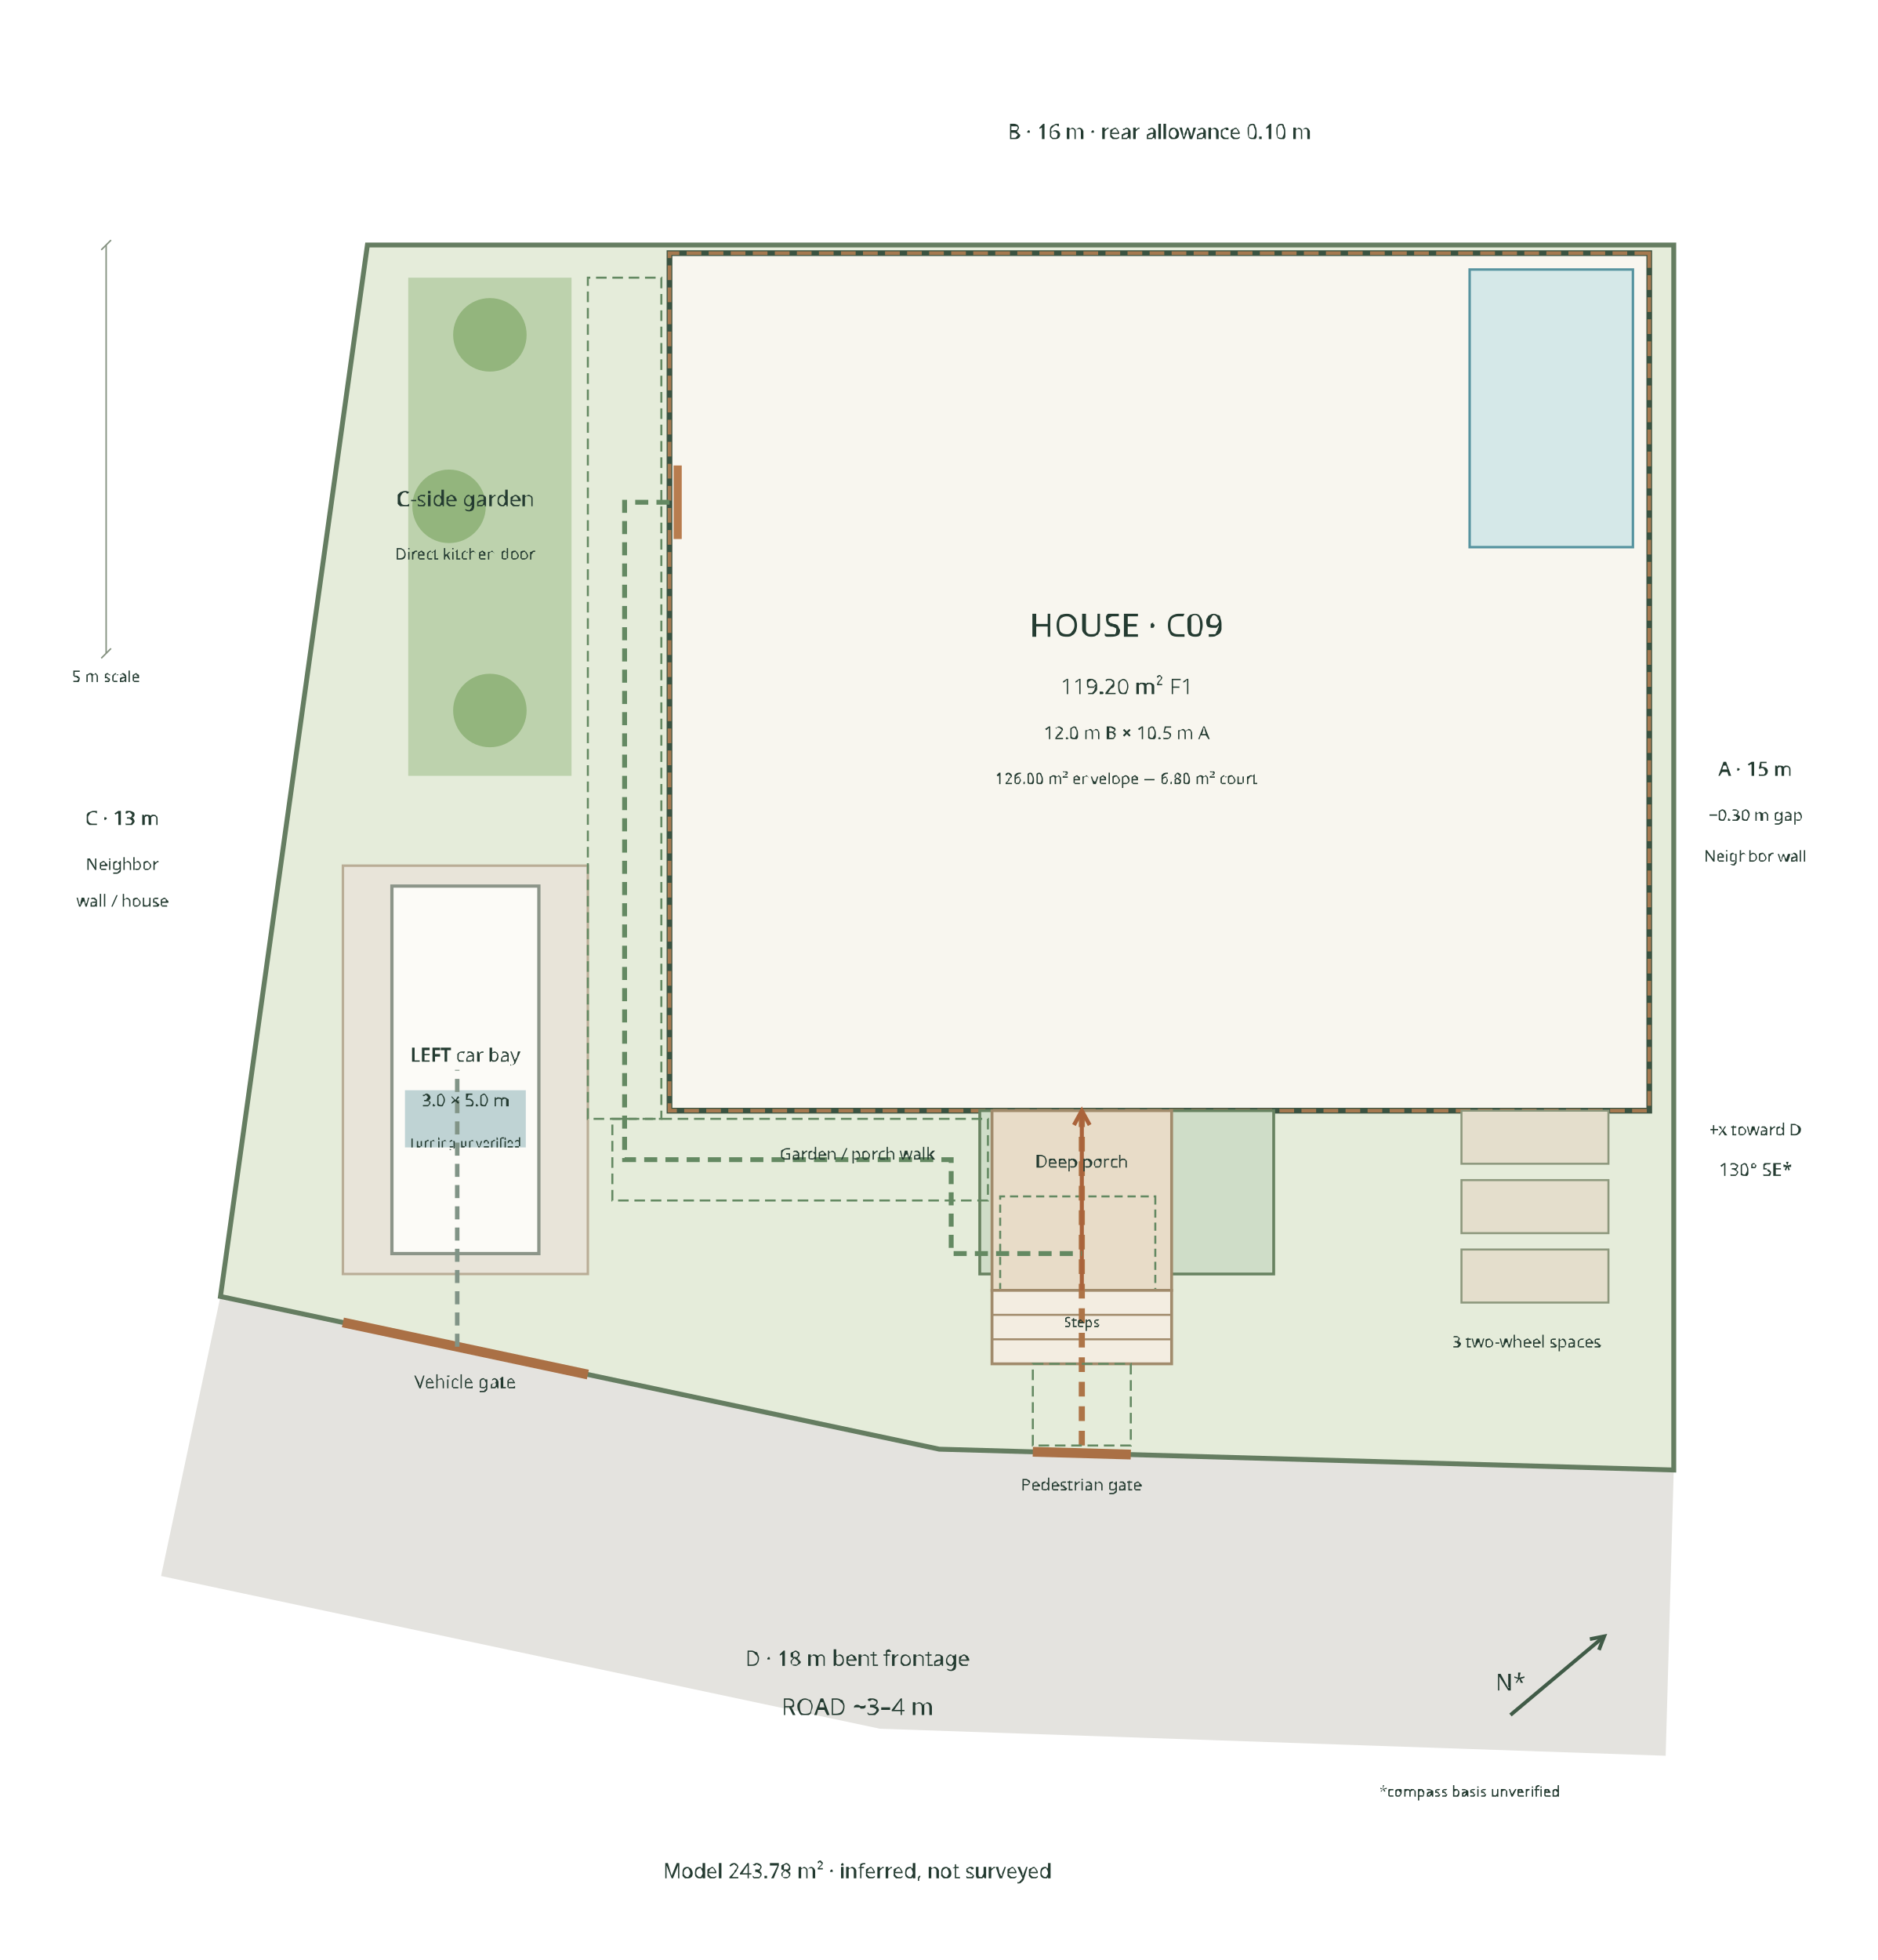
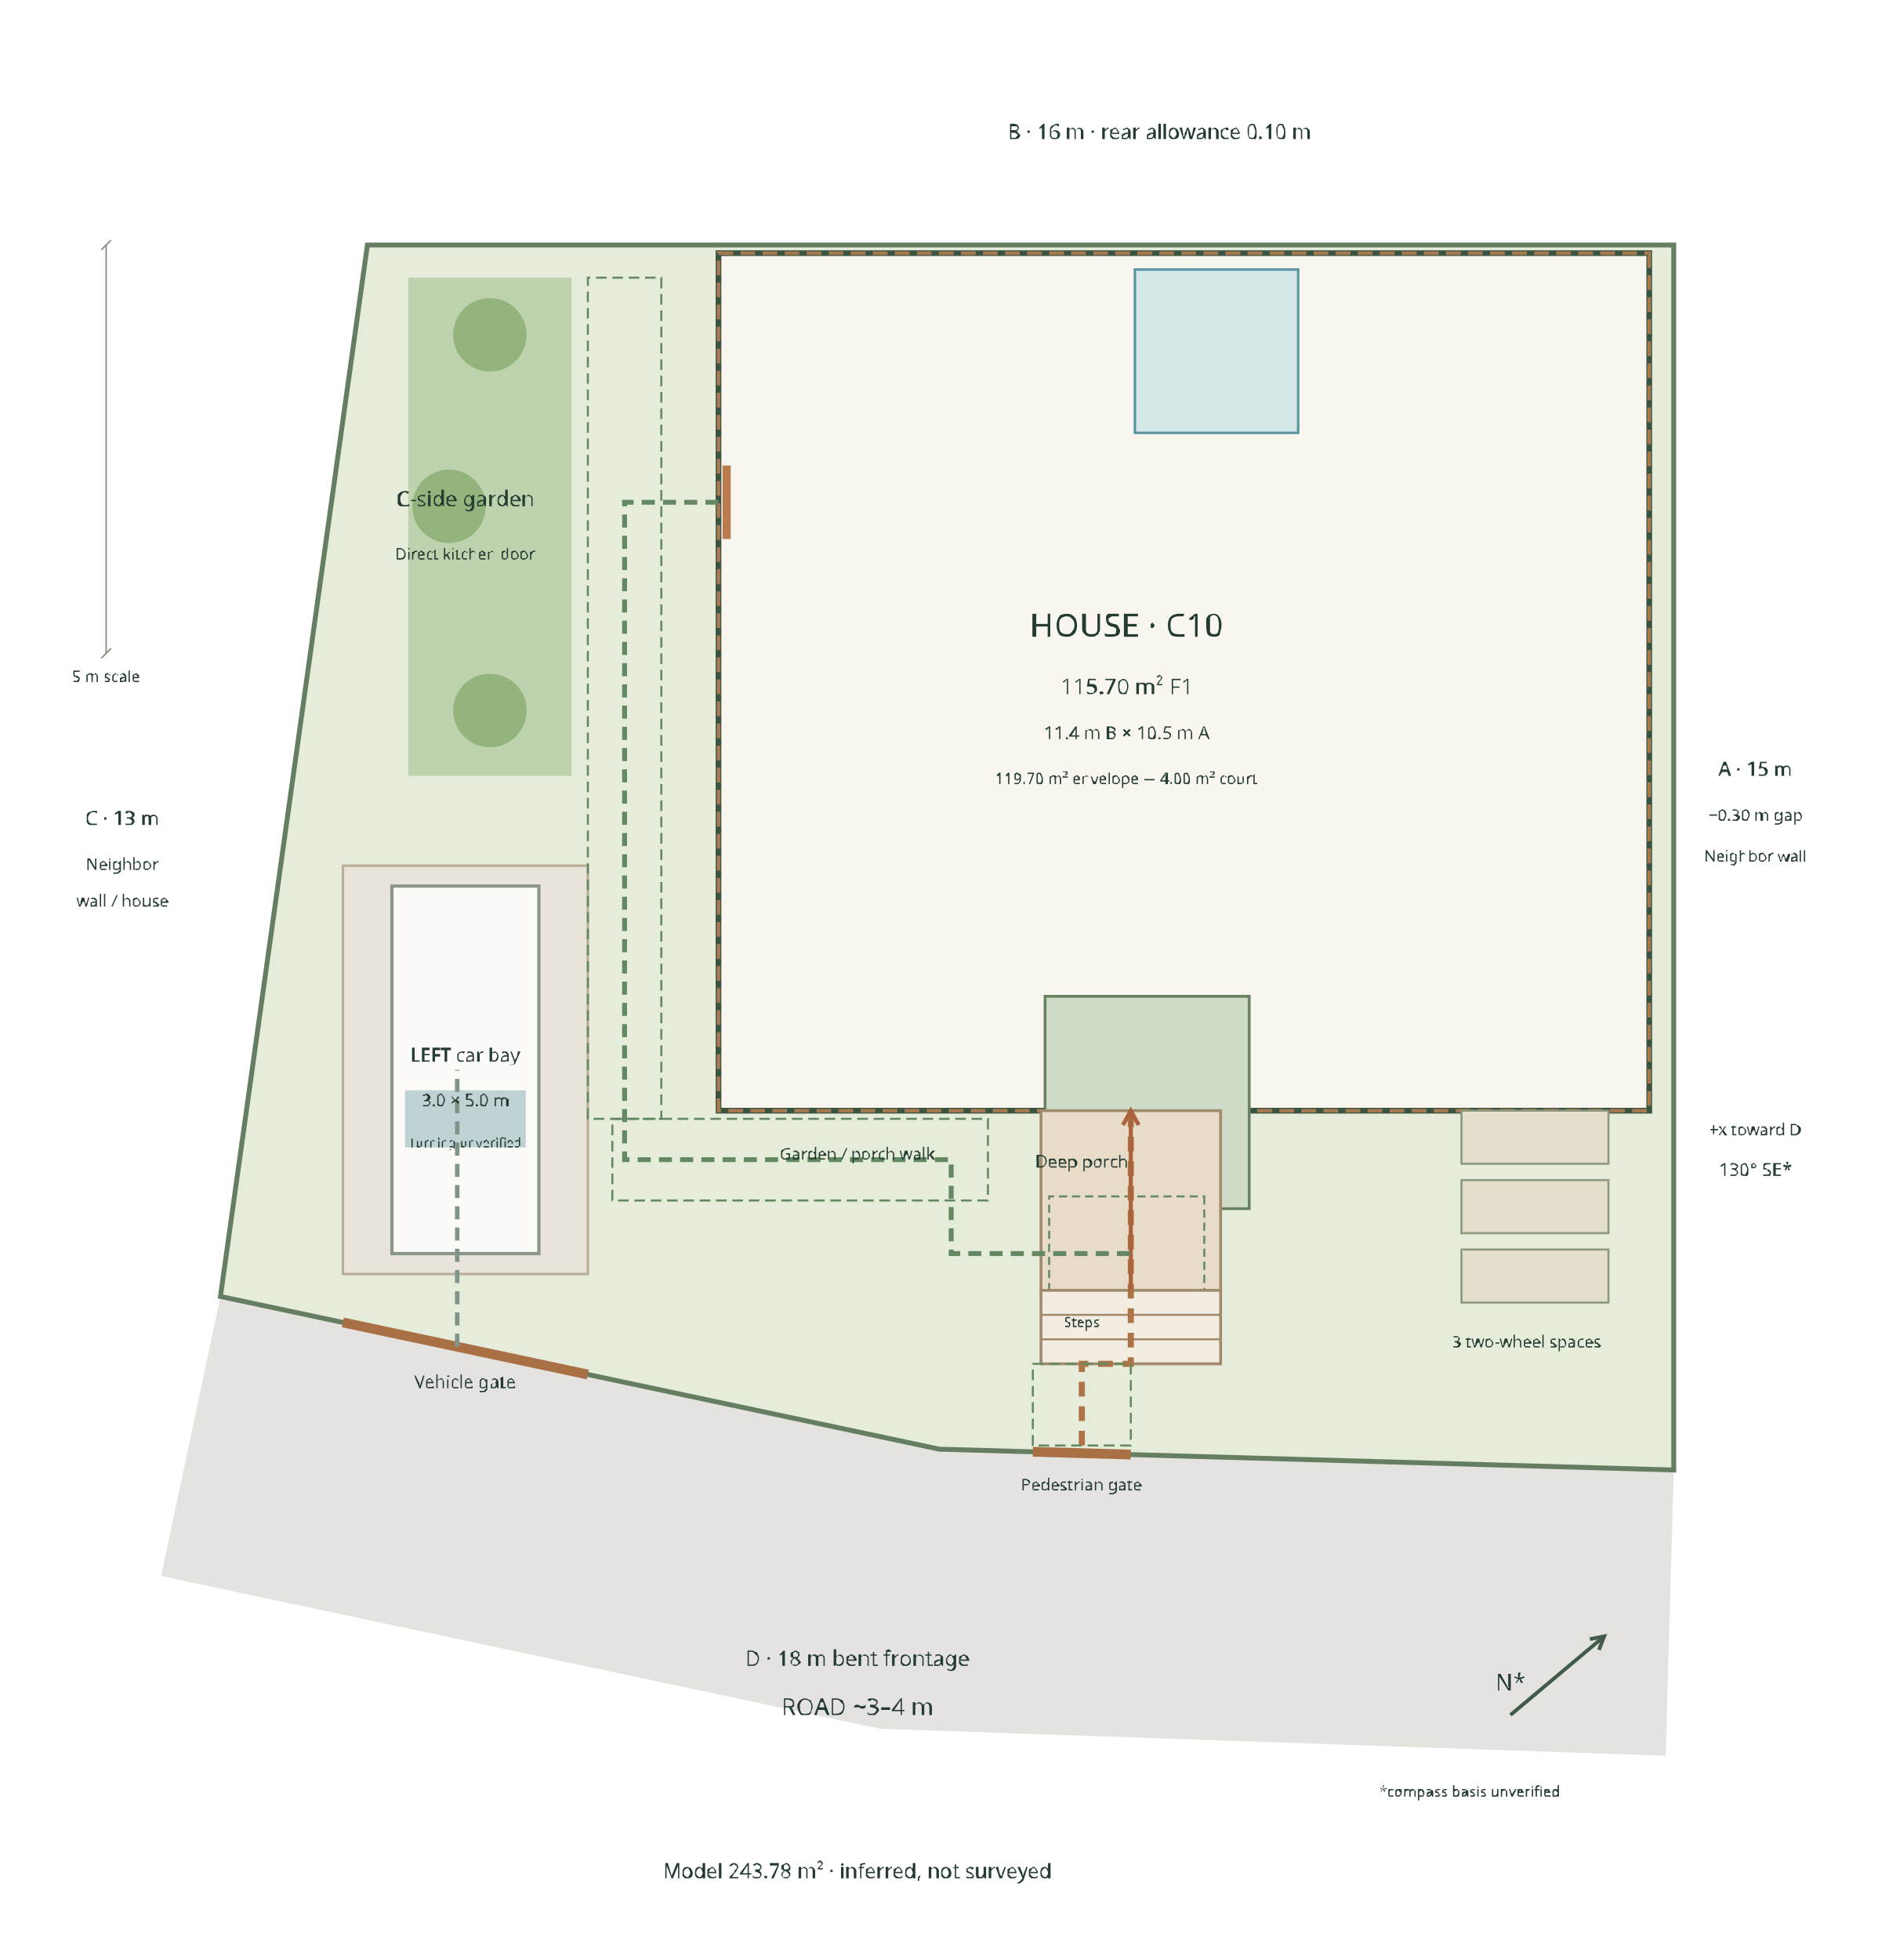
- <svg xmlns="http://www.w3.org/2000/svg" viewBox="-20.5 -3 23 24" class="drawing" role="img" aria-label="site conceptual drawing" data-revision="C09" data-option="01" data-display-rotation="90">
+ <svg xmlns="http://www.w3.org/2000/svg" viewBox="-20.5 -3 23 24" class="drawing" role="img" aria-label="site conceptual drawing" data-revision="C10" data-option="01" data-display-rotation="90">
  <g transform="rotate(90)" data-display-rotation="90">
    <polygon points="15,0 14.745,8.996 12.875,17.8 16.298,18.527 18.168,9.724 18.499,0.099" fill="#e4e3df" />
    <polygon points="0,0 15,0 14.745,8.996 12.875,17.8 0,16" fill="#e5ecda" stroke="#657d61" stroke-width="0.06" />
    <rect x="0.4" y="13.5" width="6.1" height="2" fill="#bdd2ad" stroke="none" stroke-width="0.025" />
    <circle cx="1.1" cy="14.5" r="0.45" fill="#93b57d" />
    <circle cx="3.2" cy="15" r="0.45" fill="#93b57d" />
    <circle cx="5.7" cy="14.5" r="0.45" fill="#93b57d" />
-     <rect x="0.1" y="0.3" width="10.5" height="12" fill="#f8f6ef" stroke="#3b5341" stroke-width="0.07" />
-     <rect x="0.3" y="0.5" width="3.4" height="2" fill="#d5e8e8" stroke="#5794a0" stroke-width="0.03" data-site-id="open-court" />
-     <rect x="0.1" y="0.3" width="10.5" height="12" fill="none" stroke="#a57950" stroke-width="0.045" stroke-dasharray=".18 .09" />
-     <rect x="10.6" y="4.9" width="2" height="3.6" fill="#cfddc8" stroke="#688361" stroke-width="0.035" />
+     <rect x="0.1" y="0.3" width="10.5" height="11.4" fill="#f8f6ef" stroke="#3b5341" stroke-width="0.07" />
+     <rect x="0.3" y="4.6" width="2" height="2" fill="#d5e8e8" stroke="#5794a0" stroke-width="0.03" data-site-id="open-court" />
+     <rect x="0.1" y="0.3" width="10.5" height="11.4" fill="none" stroke="#a57950" stroke-width="0.045" stroke-dasharray=".18 .09" />
+     <rect x="9.2" y="5.2" width="2.6" height="2.5" fill="#cfddc8" stroke="#688361" stroke-width="0.035" />
    <rect x="7.6" y="13.3" width="5" height="3" fill="#e8e4d9" stroke="#b9ad96" stroke-width="0.03" />
    <rect x="7.85" y="13.9" width="4.5" height="1.8" fill="#fcfbf7" stroke="#8c9589" stroke-width="0.04" />
    <rect x="10.35" y="14.06" width="0.7" height="1.48" fill="#bfd3d4" stroke="none" stroke-width="0.025" />
    <rect x="10.6" y="0.8" width="0.65" height="1.8" fill="#e4decc" stroke="#8d987d" stroke-width="0.025" />
    <rect x="11.45" y="0.8" width="0.65" height="1.8" fill="#e4decc" stroke="#8d987d" stroke-width="0.025" />
    <rect x="12.3" y="0.8" width="0.65" height="1.8" fill="#e4decc" stroke="#8d987d" stroke-width="0.025" />
-     <rect x="10.6" y="6.15" width="2.2" height="2.2" fill="#e8dcc8" stroke="#a18b6c" stroke-width="0.035" data-site-id="porch" />
-     <rect x="11.65" y="6.35" width="1.15" height="1.9" fill="none" stroke="#648962" stroke-width="0.025" stroke-dasharray=".10 .06" data-site-id="porch-waiting" />
-     <rect x="12.8" y="6.15" width="0.9" height="2.2" fill="#f3ede1" stroke="#a18b6c" stroke-width="0.035" data-site-id="porch-steps" />
-     <line x1="13.1" y1="6.15" x2="13.1" y2="8.35" stroke="#a18b6c" stroke-width="0.025" />
-     <line x1="13.4" y1="6.15" x2="13.4" y2="8.35" stroke="#a18b6c" stroke-width="0.025" />
-     <line x1="2.7" y1="12.2" x2="3.6" y2="12.2" stroke="#b87c4e" stroke-width="0.1" data-site-id="kitchen-door" />
-     <polyline points="14.7,7.25 13.7,7.25 12.8,7.25 10.6,7.25" fill="none" stroke="#ad7447" stroke-width="0.075" stroke-dasharray=".18 .12" />
-     <line x1="12.8" y1="7.25" x2="10.6" y2="7.25" stroke="#aa633b" stroke-width="0.05" />
-     <polyline points="10.776,7.154 10.6,7.25 10.776,7.346" fill="none" stroke="#aa633b" stroke-width="0.05" />
+     <rect x="10.6" y="5.55" width="2.2" height="2.2" fill="#e8dcc8" stroke="#a18b6c" stroke-width="0.035" data-site-id="porch" />
+     <rect x="11.65" y="5.75" width="1.15" height="1.9" fill="none" stroke="#648962" stroke-width="0.025" stroke-dasharray=".10 .06" data-site-id="porch-waiting" />
+     <rect x="12.8" y="5.55" width="0.9" height="2.2" fill="#f3ede1" stroke="#a18b6c" stroke-width="0.035" data-site-id="porch-steps" />
+     <line x1="13.1" y1="5.55" x2="13.1" y2="7.75" stroke="#a18b6c" stroke-width="0.025" />
+     <line x1="13.4" y1="5.55" x2="13.4" y2="7.75" stroke="#a18b6c" stroke-width="0.025" />
+     <line x1="2.7" y1="11.6" x2="3.6" y2="11.6" stroke="#b87c4e" stroke-width="0.1" data-site-id="kitchen-door" />
+     <polyline points="14.7,7.25 13.7,7.25 13.7,6.65 12.8,6.65 10.6,6.65" fill="none" stroke="#ad7447" stroke-width="0.075" stroke-dasharray=".18 .12" />
+     <line x1="12.8" y1="6.65" x2="10.6" y2="6.65" stroke="#aa633b" stroke-width="0.05" />
+     <polyline points="10.776,6.554 10.6,6.65 10.776,6.746" fill="none" stroke="#aa633b" stroke-width="0.05" />
    <rect x="13.7" y="6.65" width="1" height="1.2" fill="none" stroke="#648962" stroke-width="0.025" stroke-dasharray=".13 .07" />
    <rect x="10.7" y="8.4" width="1" height="4.6" fill="none" stroke="#648962" stroke-width="0.025" stroke-dasharray=".13 .07" />
    <rect x="0.4" y="12.4" width="10.3" height="0.9" fill="none" stroke="#648962" stroke-width="0.025" stroke-dasharray=".13 .07" />
-     <polyline points="3.15,12.3 3.15,12.85 11.2,12.85 11.2,8.85 12.35,8.85 12.35,7.25" fill="none" stroke="#648962" stroke-width="0.06" stroke-dasharray=".16 .1" />
+     <polyline points="3.15,11.7 3.15,12.85 11.2,12.85 11.2,8.85 12.35,8.85 12.35,6.65" fill="none" stroke="#648962" stroke-width="0.06" stroke-dasharray=".16 .1" />
    <line x1="13.831" y1="13.3" x2="13.193" y2="16.3" stroke="#aa7045" stroke-width="0.12" />
    <line x1="14.811" y1="6.65" x2="14.777" y2="7.85" stroke="#aa7045" stroke-width="0.12" />
    <polyline points="13.491,14.9 12.6,14.9 10.1,14.9" fill="none" stroke="#819487" stroke-width="0.055" stroke-dasharray=".16 .1" />
    <line x1="18" y1="2" x2="17.036" y2="0.851" stroke="#405b47" stroke-width="0.045" />
    <polyline points="17.203,0.916 17.036,0.851 17.071,1.027" fill="none" stroke="#405b47" stroke-width="0.045" />
    <line x1="0" y1="19.2" x2="5" y2="19.2" stroke="#849180" stroke-width="0.018" />
    <line x1="-0.06" y1="19.14" x2="0.06" y2="19.26" stroke="#849180" stroke-width="0.018" />
    <line x1="4.94" y1="19.14" x2="5.06" y2="19.26" stroke="#849180" stroke-width="0.018" />
  </g>
  <text x="-6.3" y="-1.3" font-size="0.25" text-anchor="middle" fill="#243b31" font-family="system-ui,sans-serif">B · 16 m · rear allowance 0.10 m</text>
-   <text x="-6.7" y="4.8" font-size="0.4" text-anchor="middle" fill="#243b31" font-family="system-ui,sans-serif">HOUSE · C09</text>
-   <text x="-6.7" y="5.5" font-size="0.27" text-anchor="middle" fill="#243b31" font-family="system-ui,sans-serif">119.20 m² F1</text>
-   <text x="-6.7" y="6.05" font-size="0.22" text-anchor="middle" fill="#243b31" font-family="system-ui,sans-serif">12.0 m B × 10.5 m A</text>
+   <text x="-6.7" y="4.8" font-size="0.4" text-anchor="middle" fill="#243b31" font-family="system-ui,sans-serif">HOUSE · C10</text>
+   <text x="-6.7" y="5.5" font-size="0.27" text-anchor="middle" fill="#243b31" font-family="system-ui,sans-serif">115.70 m² F1</text>
+   <text x="-6.7" y="6.05" font-size="0.22" text-anchor="middle" fill="#243b31" font-family="system-ui,sans-serif">11.4 m B × 10.5 m A</text>
  <text x="1" y="6.5" font-size="0.24" text-anchor="middle" fill="#243b31" font-family="system-ui,sans-serif">A · 15 m</text>
  <text x="1" y="7.05" font-size="0.2" text-anchor="middle" fill="#243b31" font-family="system-ui,sans-serif">~0.30 m gap</text>
  <text x="1" y="7.55" font-size="0.19" text-anchor="middle" fill="#243b31" font-family="system-ui,sans-serif">Neighbor wall</text>
  <text x="1" y="10.9" font-size="0.2" text-anchor="middle" fill="#243b31" font-family="system-ui,sans-serif">+x toward D</text>
  <text x="1" y="11.4" font-size="0.22" text-anchor="middle" fill="#243b31" font-family="system-ui,sans-serif">130° SE*</text>
  <text x="-19" y="7.1" font-size="0.24" text-anchor="middle" fill="#243b31" font-family="system-ui,sans-serif">C · 13 m</text>
  <text x="-19" y="7.65" font-size="0.2" text-anchor="middle" fill="#243b31" font-family="system-ui,sans-serif">Neighbor</text>
  <text x="-19" y="8.1" font-size="0.2" text-anchor="middle" fill="#243b31" font-family="system-ui,sans-serif">wall / house</text>
  <text x="-14.8" y="3.2" font-size="0.26" text-anchor="middle" fill="#243b31" font-family="system-ui,sans-serif">C-side garden</text>
  <text x="-14.8" y="3.85" font-size="0.19" text-anchor="middle" fill="#243b31" font-family="system-ui,sans-serif">Direct kitchen door</text>
-   <text x="-6.7" y="6.6" font-size="0.19" text-anchor="middle" fill="#243b31" font-family="system-ui,sans-serif">126.00 m² envelope − 6.80 m² court</text>
+   <text x="-6.7" y="6.6" font-size="0.19" text-anchor="middle" fill="#243b31" font-family="system-ui,sans-serif">119.70 m² envelope − 4.00 m² court</text>
  <text x="-14.8" y="10" font-size="0.23" text-anchor="middle" fill="#243b31" font-family="system-ui,sans-serif">LEFT car bay</text>
  <text x="-14.8" y="10.55" font-size="0.21" text-anchor="middle" fill="#243b31" font-family="system-ui,sans-serif">3.0 × 5.0 m</text>
  <text x="-14.8" y="11.05" font-size="0.16" text-anchor="middle" fill="#243b31" font-family="system-ui,sans-serif">Turning unverified</text>
  <text x="-1.8" y="13.5" font-size="0.2" text-anchor="middle" fill="#243b31" font-family="system-ui,sans-serif">3 two-wheel spaces</text>
  <text x="-10" y="11.2" font-size="0.2" text-anchor="middle" fill="#243b31" font-family="system-ui,sans-serif">Garden / porch walk</text>
  <text x="-7.25" y="11.3" font-size="0.21" text-anchor="middle" fill="#243b31" font-family="system-ui,sans-serif">Deep porch</text>
  <text x="-7.25" y="13.25" font-size="0.17" text-anchor="middle" fill="#243b31" font-family="system-ui,sans-serif">Steps</text>
  <text x="-7.25" y="15.25" font-size="0.2" text-anchor="middle" fill="#243b31" font-family="system-ui,sans-serif">Pedestrian gate</text>
  <text x="-14.8" y="14" font-size="0.22" text-anchor="middle" fill="#243b31" font-family="system-ui,sans-serif">Vehicle gate</text>
  <text x="-10" y="17.4" font-size="0.26" text-anchor="middle" fill="#243b31" font-family="system-ui,sans-serif">D · 18 m bent frontage</text>
  <text x="-10" y="18" font-size="0.29" text-anchor="middle" fill="#243b31" font-family="system-ui,sans-serif">ROAD ~3–4 m</text>
  <text x="-2" y="17.7" font-size="0.28" text-anchor="middle" fill="#243b31" font-family="system-ui,sans-serif">N*</text>
  <text x="-2.5" y="19" font-size="0.18" text-anchor="middle" fill="#243b31" font-family="system-ui,sans-serif">*compass basis unverified</text>
  <text x="-19.2" y="5.35" font-size="0.19" text-anchor="middle" fill="#243b31" font-family="system-ui,sans-serif">5 m scale</text>
  <text x="-10" y="20" font-size="0.25" text-anchor="middle" fill="#243b31" font-family="system-ui,sans-serif">Model 243.78 m² · inferred, not surveyed</text>
</svg>
